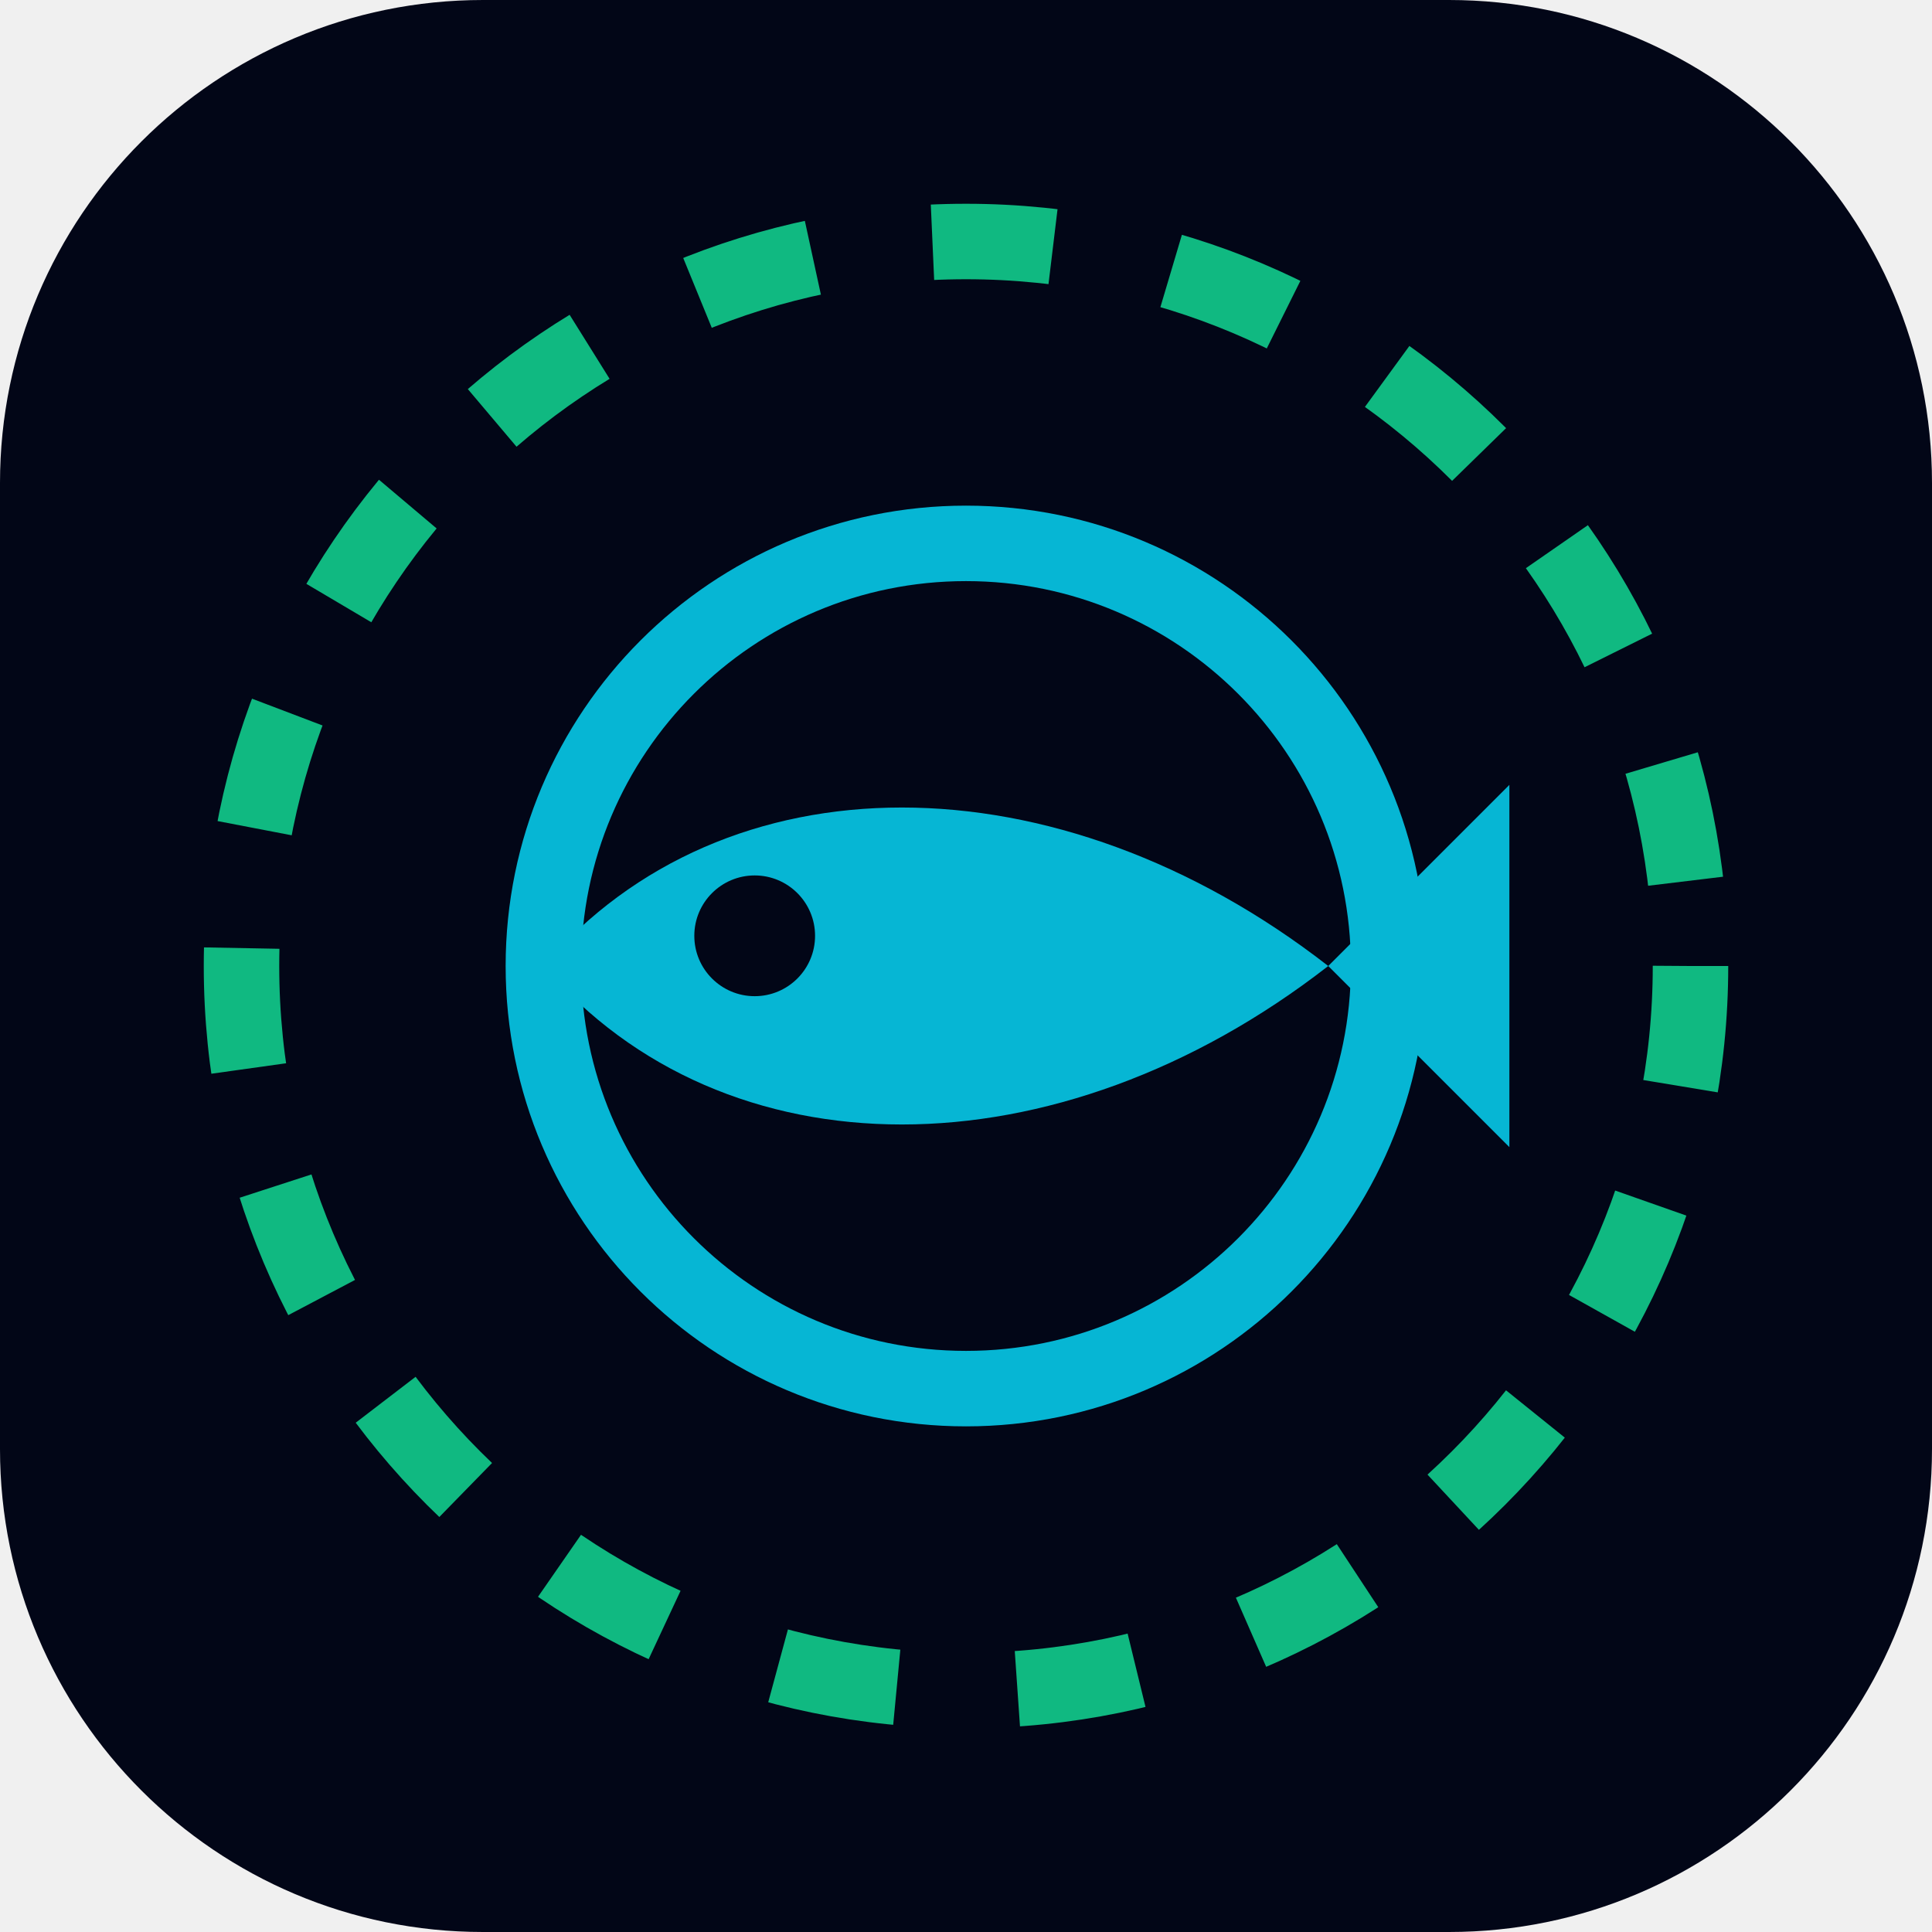
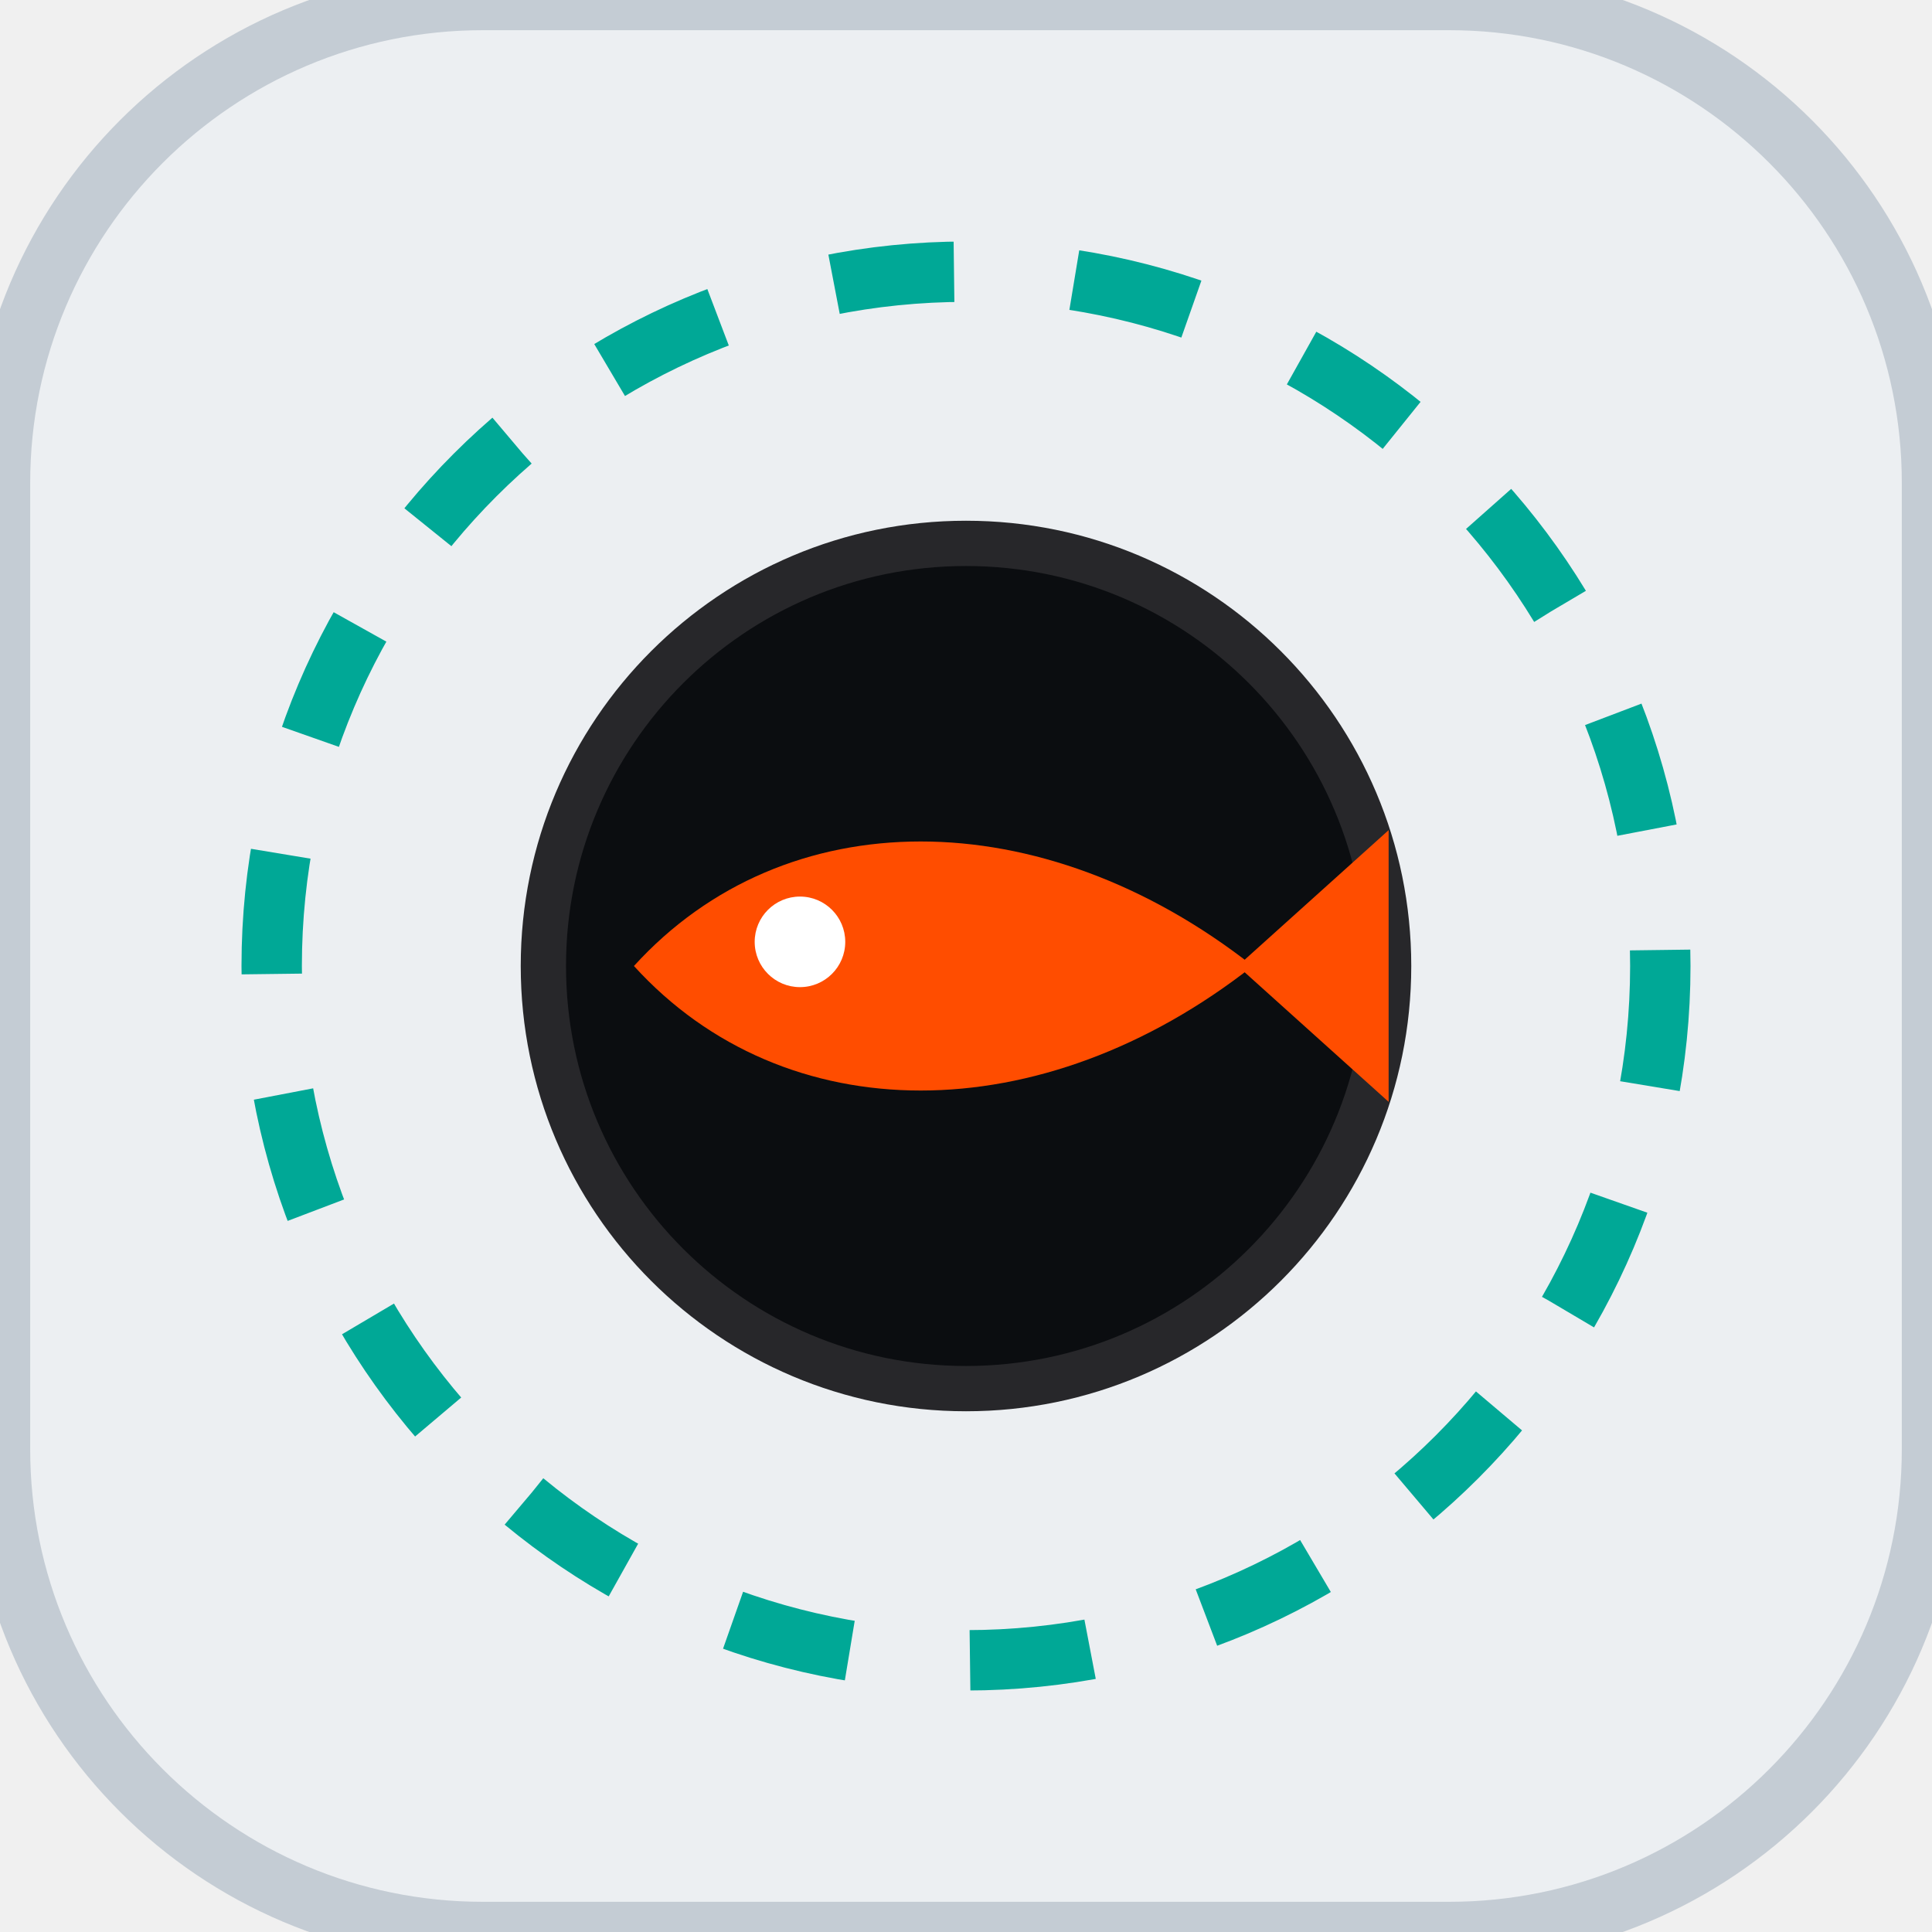
<svg xmlns="http://www.w3.org/2000/svg" viewBox="0 0 64 64" fill="none">
-   <rect width="64" height="64" rx="16" fill="#020617" />
-   <circle cx="32" cy="32" r="24" stroke="#10b981" stroke-width="2.5" stroke-dasharray="4 4" />
-   <circle cx="32" cy="32" r="14" stroke="#06b6d4" stroke-width="2.5" />
-   <path d="M18 32C24 25 35 25 44 32C35 39 24 39 18 32Z" fill="#06b6d4" />
-   <path d="M44 32L50 26V38L44 32Z" fill="#06b6d4" />
-   <circle cx="25" cy="31" r="2" fill="#020617" />
+   <rect width="64" height="64" rx="16" fill="#ECEFF2" stroke="#C4CCD4" stroke-width="2" />
+   <circle cx="32" cy="32" r="23" stroke="#00A896" stroke-width="2" stroke-dasharray="4 4" />
+   <circle cx="32" cy="32" r="14" fill="#0B0D10" stroke="#27272A" stroke-width="1.5" />
+   <path d="M21 32C26 26.5 34.5 26.5 41.5 32C34.5 37.5 26 37.5 21 32Z" fill="#FF4D00" />
+   <path d="M41 32L46 27.5V36.5L41 32Z" fill="#FF4D00" />
+   <circle cx="26.5" cy="31.2" r="1.5" fill="#FFFFFF" />
</svg>
